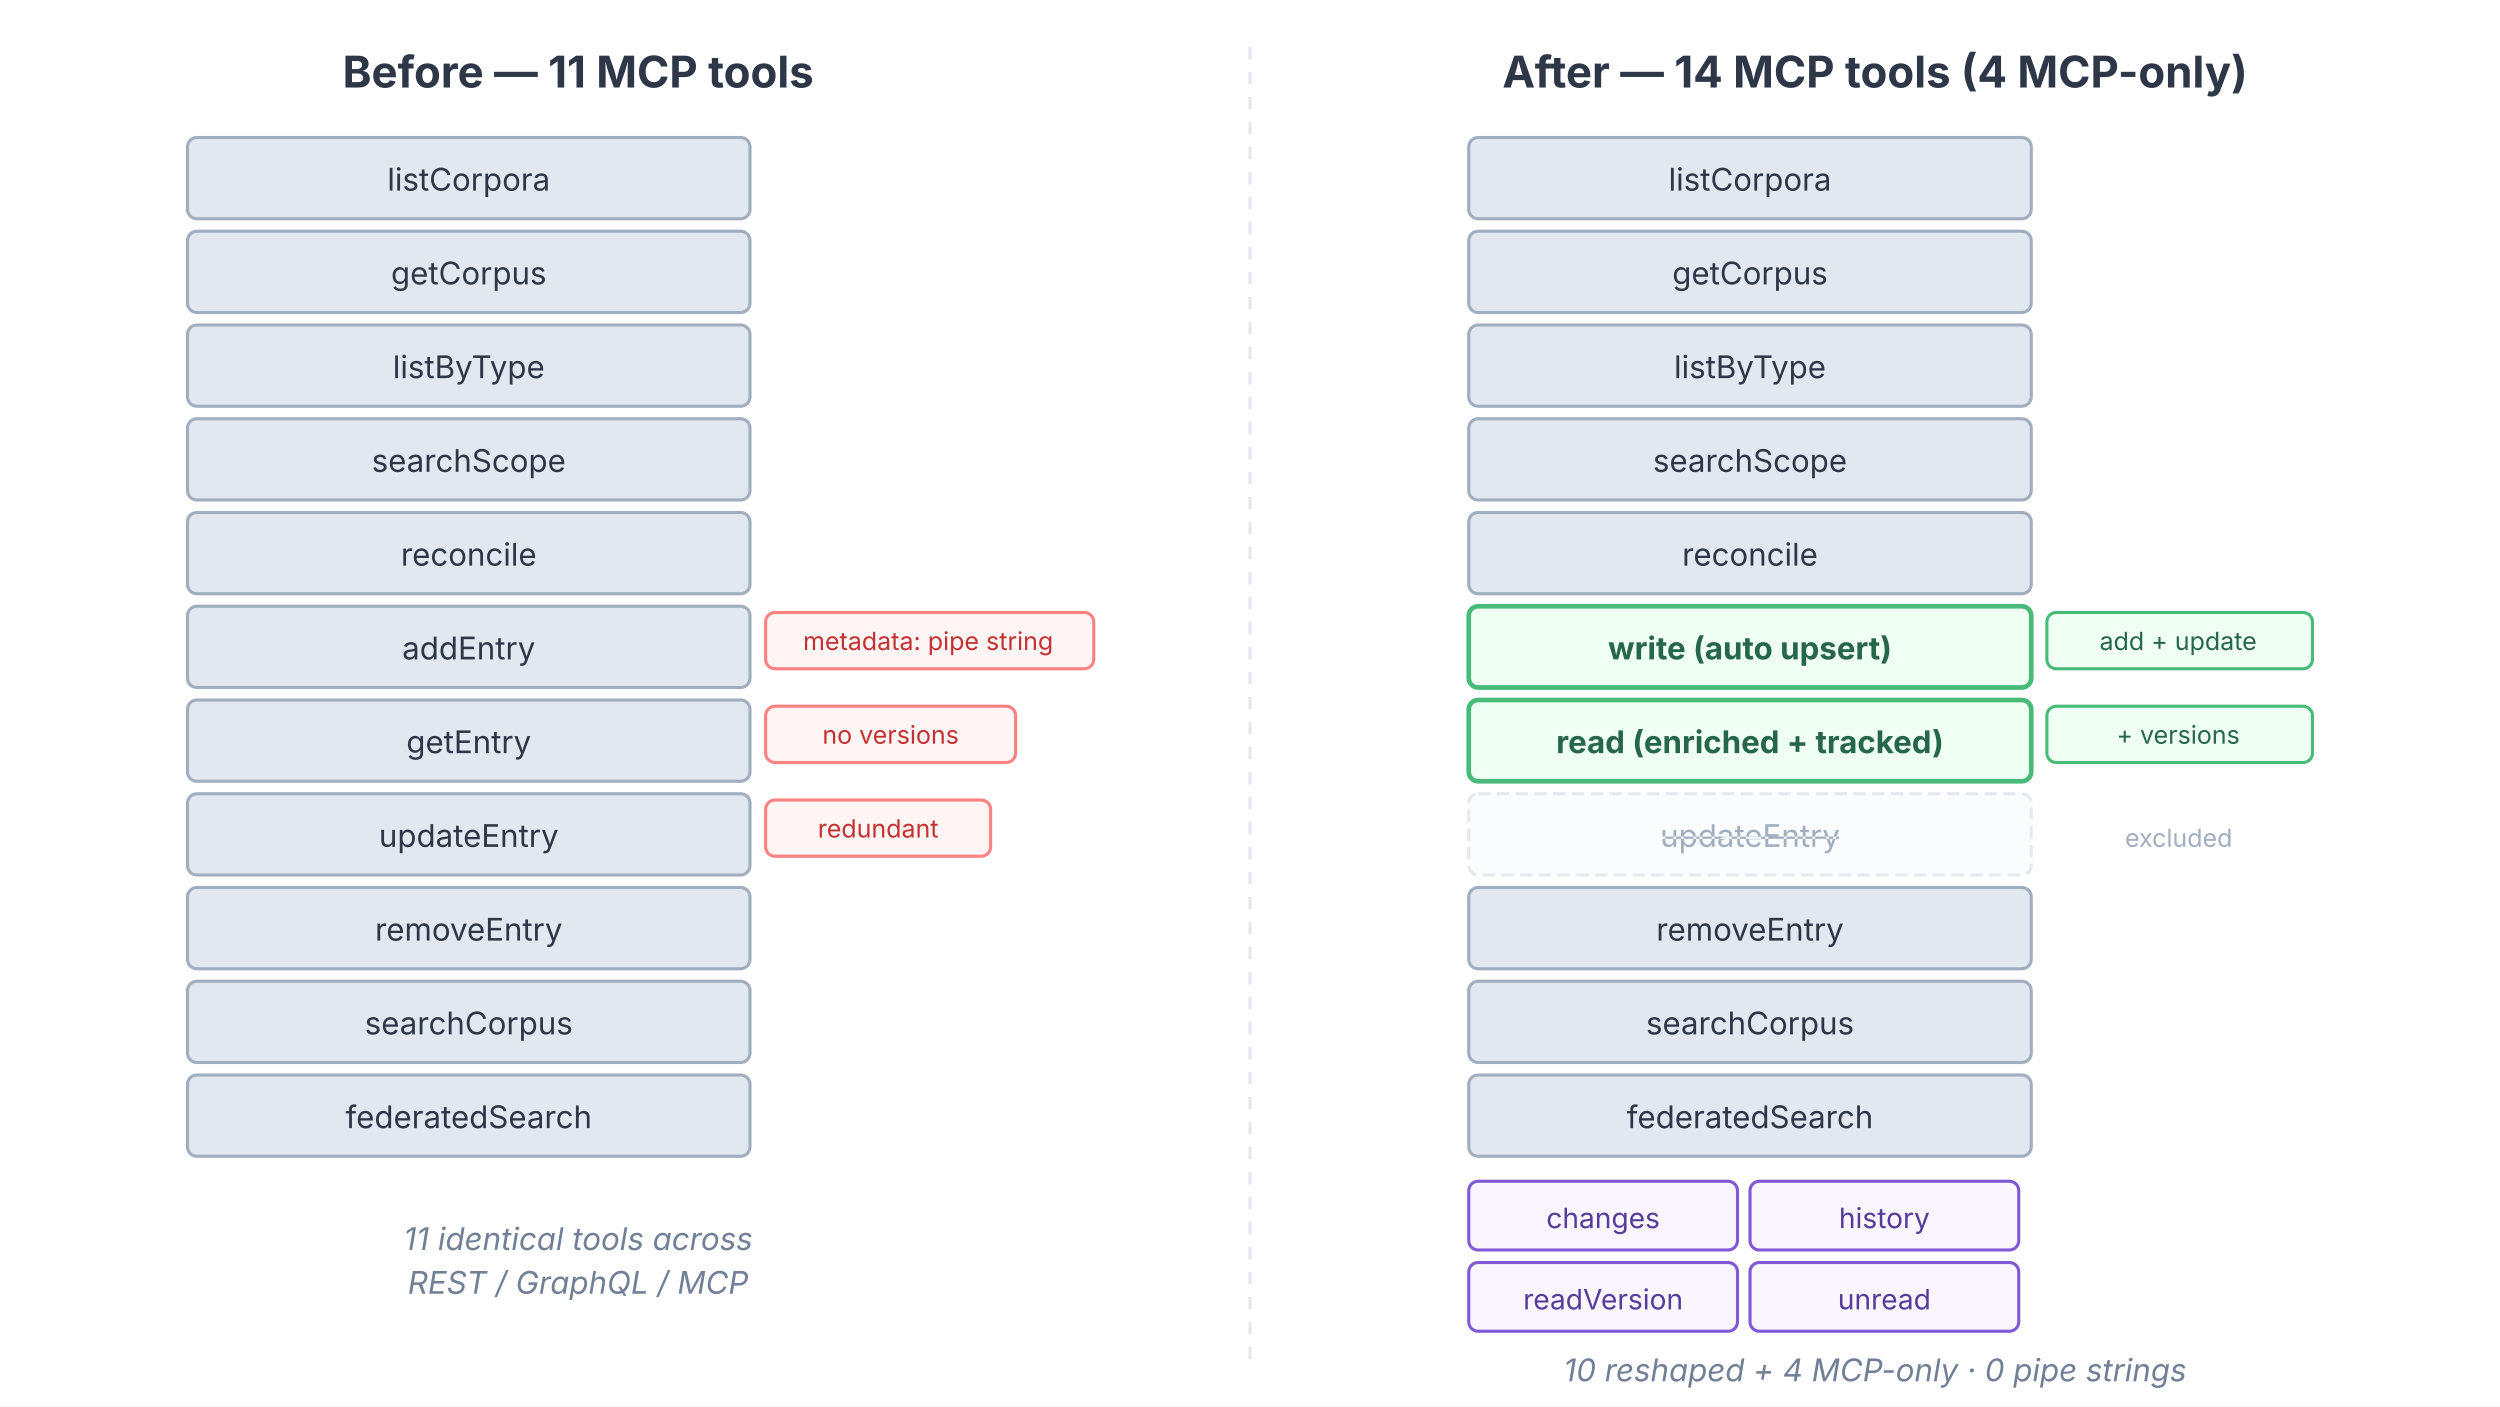
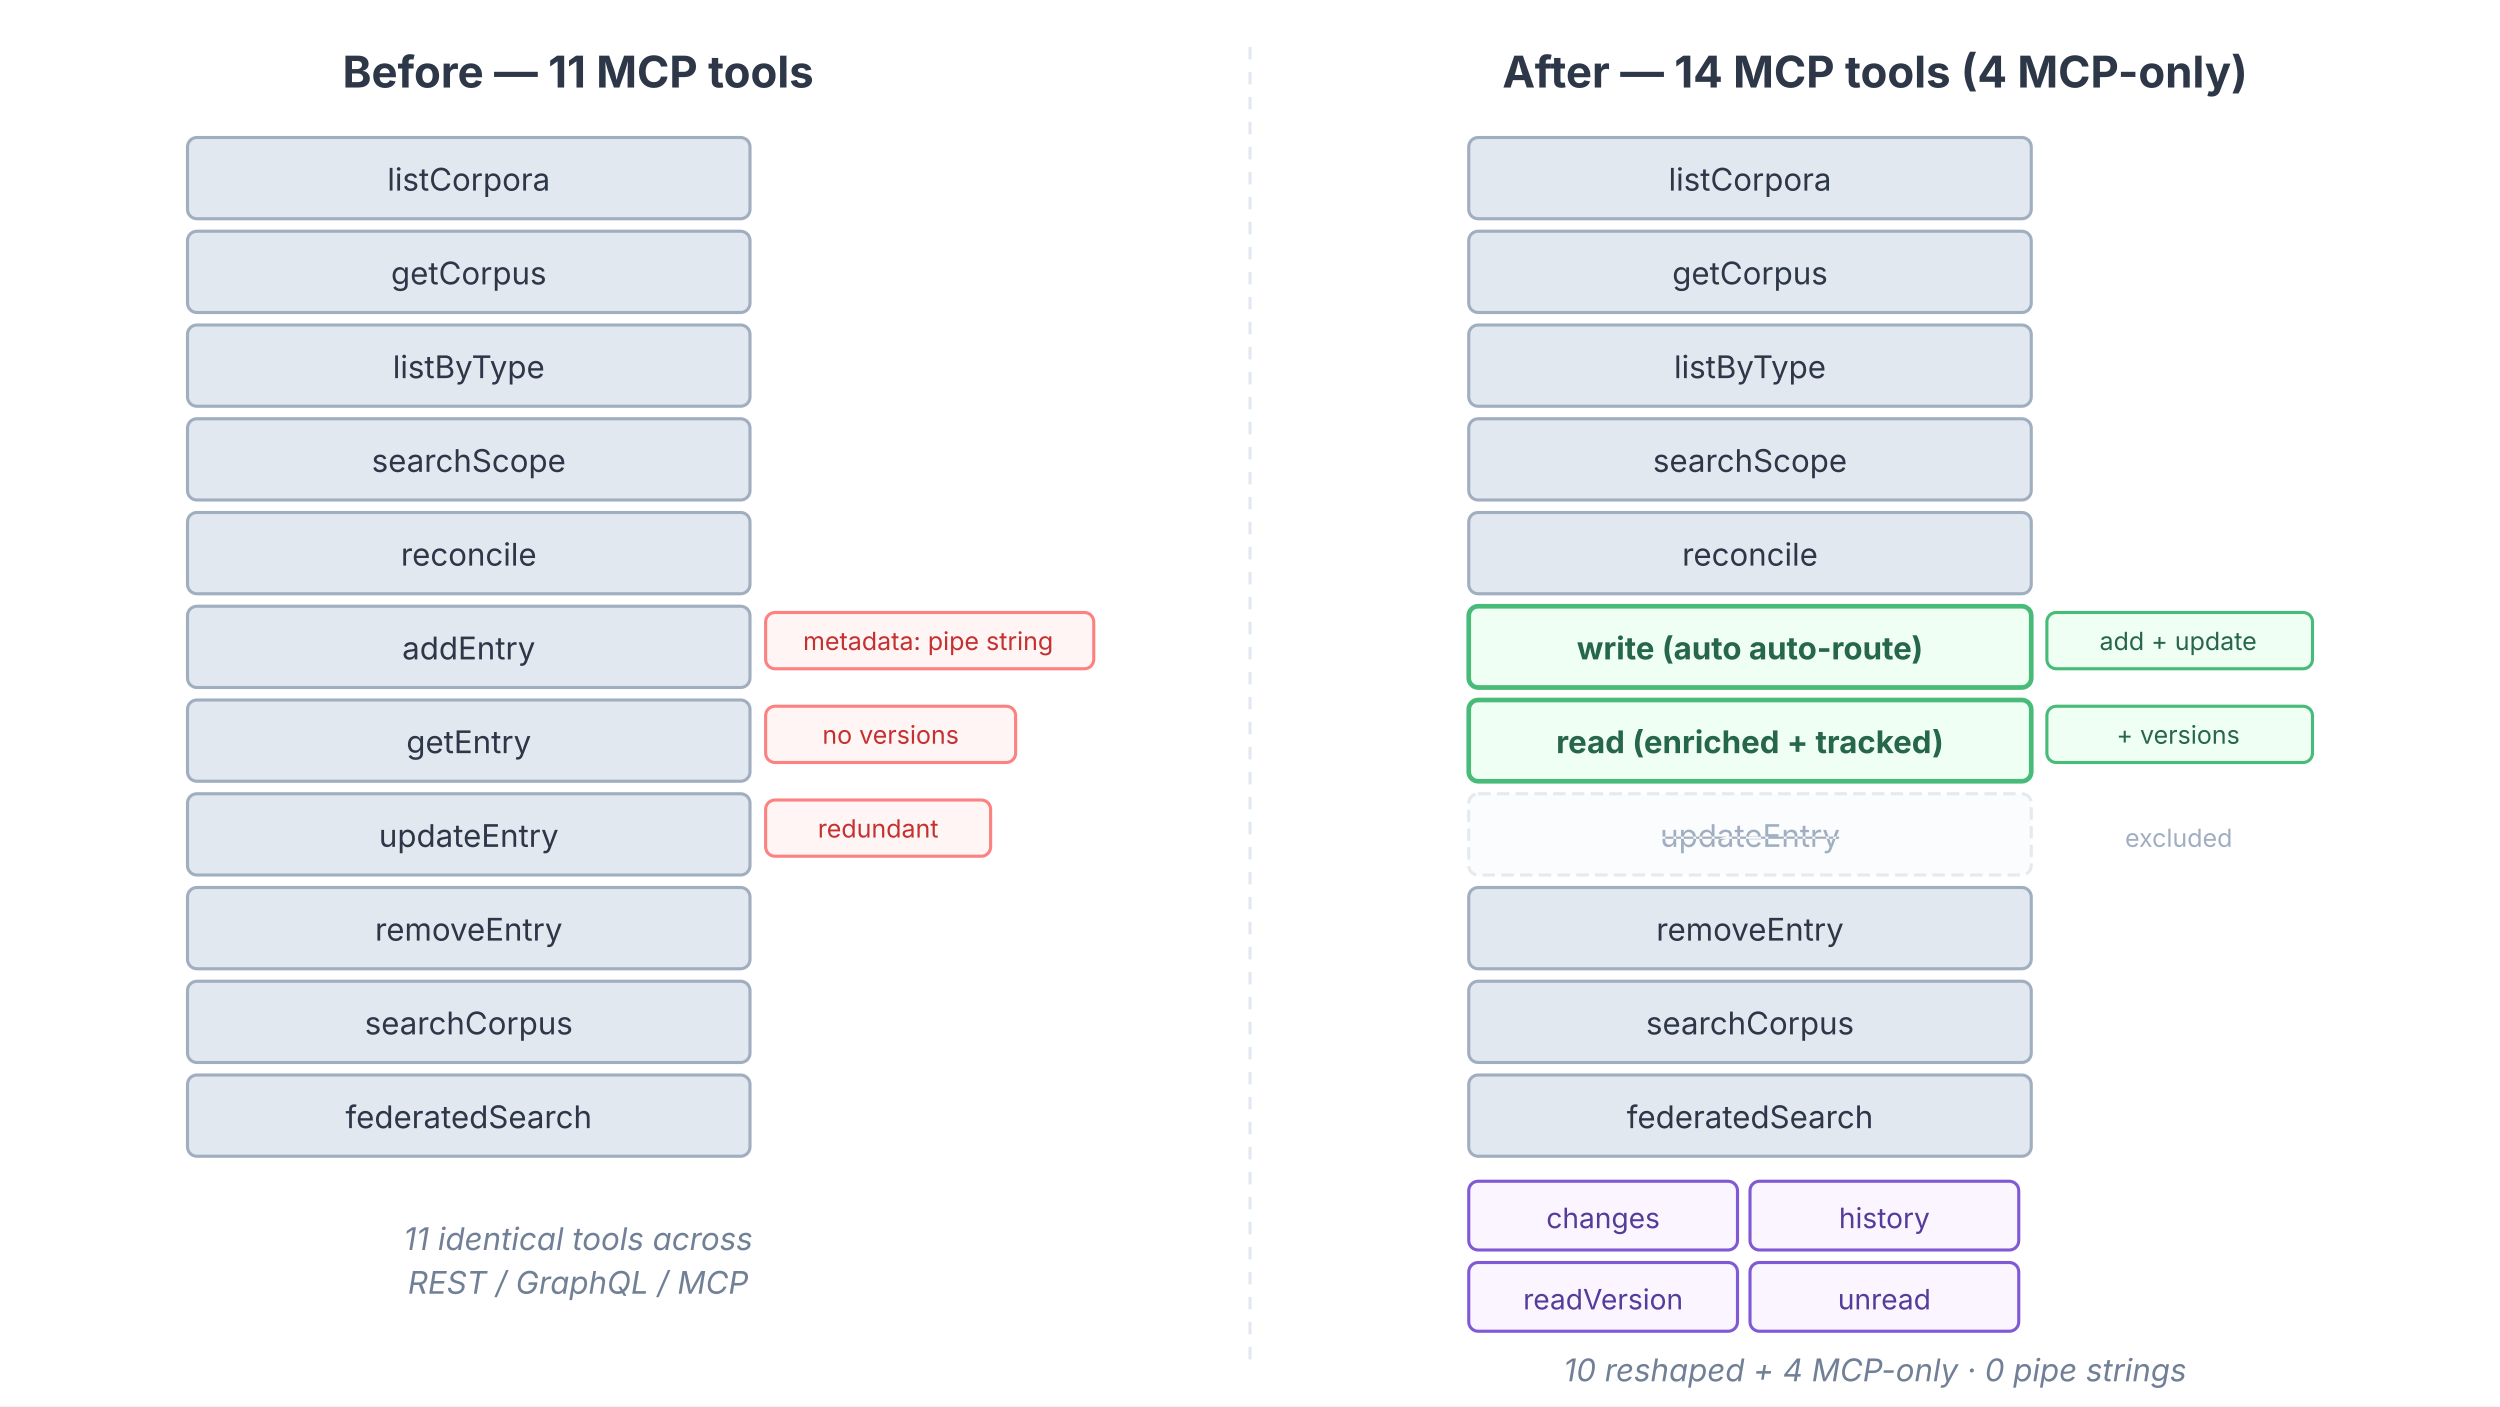
<svg xmlns="http://www.w3.org/2000/svg" viewBox="0 0 800 450" width="800" height="450" font-family="system-ui, -apple-system, sans-serif">
  <rect width="800" height="450" fill="#ffffff" />
  <text x="185" y="28" font-size="14" font-weight="bold" fill="#2d3748" text-anchor="middle">Before — 11 MCP tools</text>
  <rect x="60" y="44" width="180" height="26" rx="3" fill="#e2e8f0" stroke="#a0aec0" stroke-width="1" />
  <text x="150" y="61" font-size="10" fill="#2d3748" text-anchor="middle">listCorpora</text>
  <rect x="60" y="74" width="180" height="26" rx="3" fill="#e2e8f0" stroke="#a0aec0" stroke-width="1" />
  <text x="150" y="91" font-size="10" fill="#2d3748" text-anchor="middle">getCorpus</text>
  <rect x="60" y="104" width="180" height="26" rx="3" fill="#e2e8f0" stroke="#a0aec0" stroke-width="1" />
  <text x="150" y="121" font-size="10" fill="#2d3748" text-anchor="middle">listByType</text>
  <rect x="60" y="134" width="180" height="26" rx="3" fill="#e2e8f0" stroke="#a0aec0" stroke-width="1" />
  <text x="150" y="151" font-size="10" fill="#2d3748" text-anchor="middle">searchScope</text>
  <rect x="60" y="164" width="180" height="26" rx="3" fill="#e2e8f0" stroke="#a0aec0" stroke-width="1" />
  <text x="150" y="181" font-size="10" fill="#2d3748" text-anchor="middle">reconcile</text>
  <rect x="60" y="194" width="180" height="26" rx="3" fill="#e2e8f0" stroke="#a0aec0" stroke-width="1" />
  <text x="150" y="211" font-size="10" fill="#2d3748" text-anchor="middle">addEntry</text>
  <rect x="245" y="196" width="105" height="18" rx="3" fill="#fff5f5" stroke="#fc8181" stroke-width="1" />
  <text x="297" y="208" font-size="8" fill="#c53030" text-anchor="middle">metadata: pipe string</text>
  <rect x="60" y="224" width="180" height="26" rx="3" fill="#e2e8f0" stroke="#a0aec0" stroke-width="1" />
  <text x="150" y="241" font-size="10" fill="#2d3748" text-anchor="middle">getEntry</text>
  <rect x="245" y="226" width="80" height="18" rx="3" fill="#fff5f5" stroke="#fc8181" stroke-width="1" />
  <text x="285" y="238" font-size="8" fill="#c53030" text-anchor="middle">no versions</text>
  <rect x="60" y="254" width="180" height="26" rx="3" fill="#e2e8f0" stroke="#a0aec0" stroke-width="1" />
  <text x="150" y="271" font-size="10" fill="#2d3748" text-anchor="middle">updateEntry</text>
  <rect x="245" y="256" width="72" height="18" rx="3" fill="#fff5f5" stroke="#fc8181" stroke-width="1" />
  <text x="281" y="268" font-size="8" fill="#c53030" text-anchor="middle">redundant</text>
  <rect x="60" y="284" width="180" height="26" rx="3" fill="#e2e8f0" stroke="#a0aec0" stroke-width="1" />
  <text x="150" y="301" font-size="10" fill="#2d3748" text-anchor="middle">removeEntry</text>
  <rect x="60" y="314" width="180" height="26" rx="3" fill="#e2e8f0" stroke="#a0aec0" stroke-width="1" />
  <text x="150" y="331" font-size="10" fill="#2d3748" text-anchor="middle">searchCorpus</text>
  <rect x="60" y="344" width="180" height="26" rx="3" fill="#e2e8f0" stroke="#a0aec0" stroke-width="1" />
  <text x="150" y="361" font-size="10" fill="#2d3748" text-anchor="middle">federatedSearch</text>
  <text x="185" y="400" font-size="10" fill="#718096" text-anchor="middle" font-style="italic">11 identical tools across</text>
  <text x="185" y="414" font-size="10" fill="#718096" text-anchor="middle" font-style="italic">REST / GraphQL / MCP</text>
  <line x1="400" y1="15" x2="400" y2="435" stroke="#e2e8f0" stroke-width="1" stroke-dasharray="4,4" />
  <text x="600" y="28" font-size="14" font-weight="bold" fill="#2d3748" text-anchor="middle">After — 14 MCP tools (4 MCP-only)</text>
  <rect x="470" y="44" width="180" height="26" rx="3" fill="#e2e8f0" stroke="#a0aec0" stroke-width="1" />
  <text x="560" y="61" font-size="10" fill="#2d3748" text-anchor="middle">listCorpora</text>
  <rect x="470" y="74" width="180" height="26" rx="3" fill="#e2e8f0" stroke="#a0aec0" stroke-width="1" />
  <text x="560" y="91" font-size="10" fill="#2d3748" text-anchor="middle">getCorpus</text>
  <rect x="470" y="104" width="180" height="26" rx="3" fill="#e2e8f0" stroke="#a0aec0" stroke-width="1" />
  <text x="560" y="121" font-size="10" fill="#2d3748" text-anchor="middle">listByType</text>
  <rect x="470" y="134" width="180" height="26" rx="3" fill="#e2e8f0" stroke="#a0aec0" stroke-width="1" />
  <text x="560" y="151" font-size="10" fill="#2d3748" text-anchor="middle">searchScope</text>
  <rect x="470" y="164" width="180" height="26" rx="3" fill="#e2e8f0" stroke="#a0aec0" stroke-width="1" />
  <text x="560" y="181" font-size="10" fill="#2d3748" text-anchor="middle">reconcile</text>
  <rect x="470" y="194" width="180" height="26" rx="3" fill="#f0fff4" stroke="#48bb78" stroke-width="1.5" />
-   <text x="560" y="211" font-size="10" font-weight="bold" fill="#276749" text-anchor="middle">write (auto upsert)</text>
+   <text x="560" y="211" font-size="10" font-weight="bold" fill="#276749" text-anchor="middle">write (auto auto-route)</text>
  <rect x="655" y="196" width="85" height="18" rx="3" fill="#f0fff4" stroke="#48bb78" stroke-width="1" />
  <text x="697" y="208" font-size="8" fill="#276749" text-anchor="middle">add + update</text>
  <rect x="470" y="224" width="180" height="26" rx="3" fill="#f0fff4" stroke="#48bb78" stroke-width="1.5" />
  <text x="560" y="241" font-size="10" font-weight="bold" fill="#276749" text-anchor="middle">read (enriched + tracked)</text>
  <rect x="655" y="226" width="85" height="18" rx="3" fill="#f0fff4" stroke="#48bb78" stroke-width="1" />
  <text x="697" y="238" font-size="8" fill="#276749" text-anchor="middle">+ versions</text>
  <rect x="470" y="254" width="180" height="26" rx="3" fill="#f7fafc" stroke="#cbd5e0" stroke-width="1" stroke-dasharray="4,2" opacity="0.5" />
  <text x="560" y="271" font-size="10" fill="#a0aec0" text-anchor="middle" text-decoration="line-through">updateEntry</text>
  <text x="680" y="271" font-size="8" fill="#a0aec0">excluded</text>
  <rect x="470" y="284" width="180" height="26" rx="3" fill="#e2e8f0" stroke="#a0aec0" stroke-width="1" />
  <text x="560" y="301" font-size="10" fill="#2d3748" text-anchor="middle">removeEntry</text>
  <rect x="470" y="314" width="180" height="26" rx="3" fill="#e2e8f0" stroke="#a0aec0" stroke-width="1" />
  <text x="560" y="331" font-size="10" fill="#2d3748" text-anchor="middle">searchCorpus</text>
  <rect x="470" y="344" width="180" height="26" rx="3" fill="#e2e8f0" stroke="#a0aec0" stroke-width="1" />
  <text x="560" y="361" font-size="10" fill="#2d3748" text-anchor="middle">federatedSearch</text>
  <rect x="470" y="378" width="86" height="22" rx="3" fill="#faf5ff" stroke="#805ad5" stroke-width="1" />
  <text x="513" y="393" font-size="9" fill="#553c9a" text-anchor="middle">changes</text>
  <rect x="560" y="378" width="86" height="22" rx="3" fill="#faf5ff" stroke="#805ad5" stroke-width="1" />
  <text x="603" y="393" font-size="9" fill="#553c9a" text-anchor="middle">history</text>
  <rect x="470" y="404" width="86" height="22" rx="3" fill="#faf5ff" stroke="#805ad5" stroke-width="1" />
  <text x="513" y="419" font-size="9" fill="#553c9a" text-anchor="middle">readVersion</text>
  <rect x="560" y="404" width="86" height="22" rx="3" fill="#faf5ff" stroke="#805ad5" stroke-width="1" />
  <text x="603" y="419" font-size="9" fill="#553c9a" text-anchor="middle">unread</text>
  <text x="600" y="442" font-size="10" fill="#718096" text-anchor="middle" font-style="italic">10 reshaped + 4 MCP-only · 0 pipe strings</text>
</svg>
